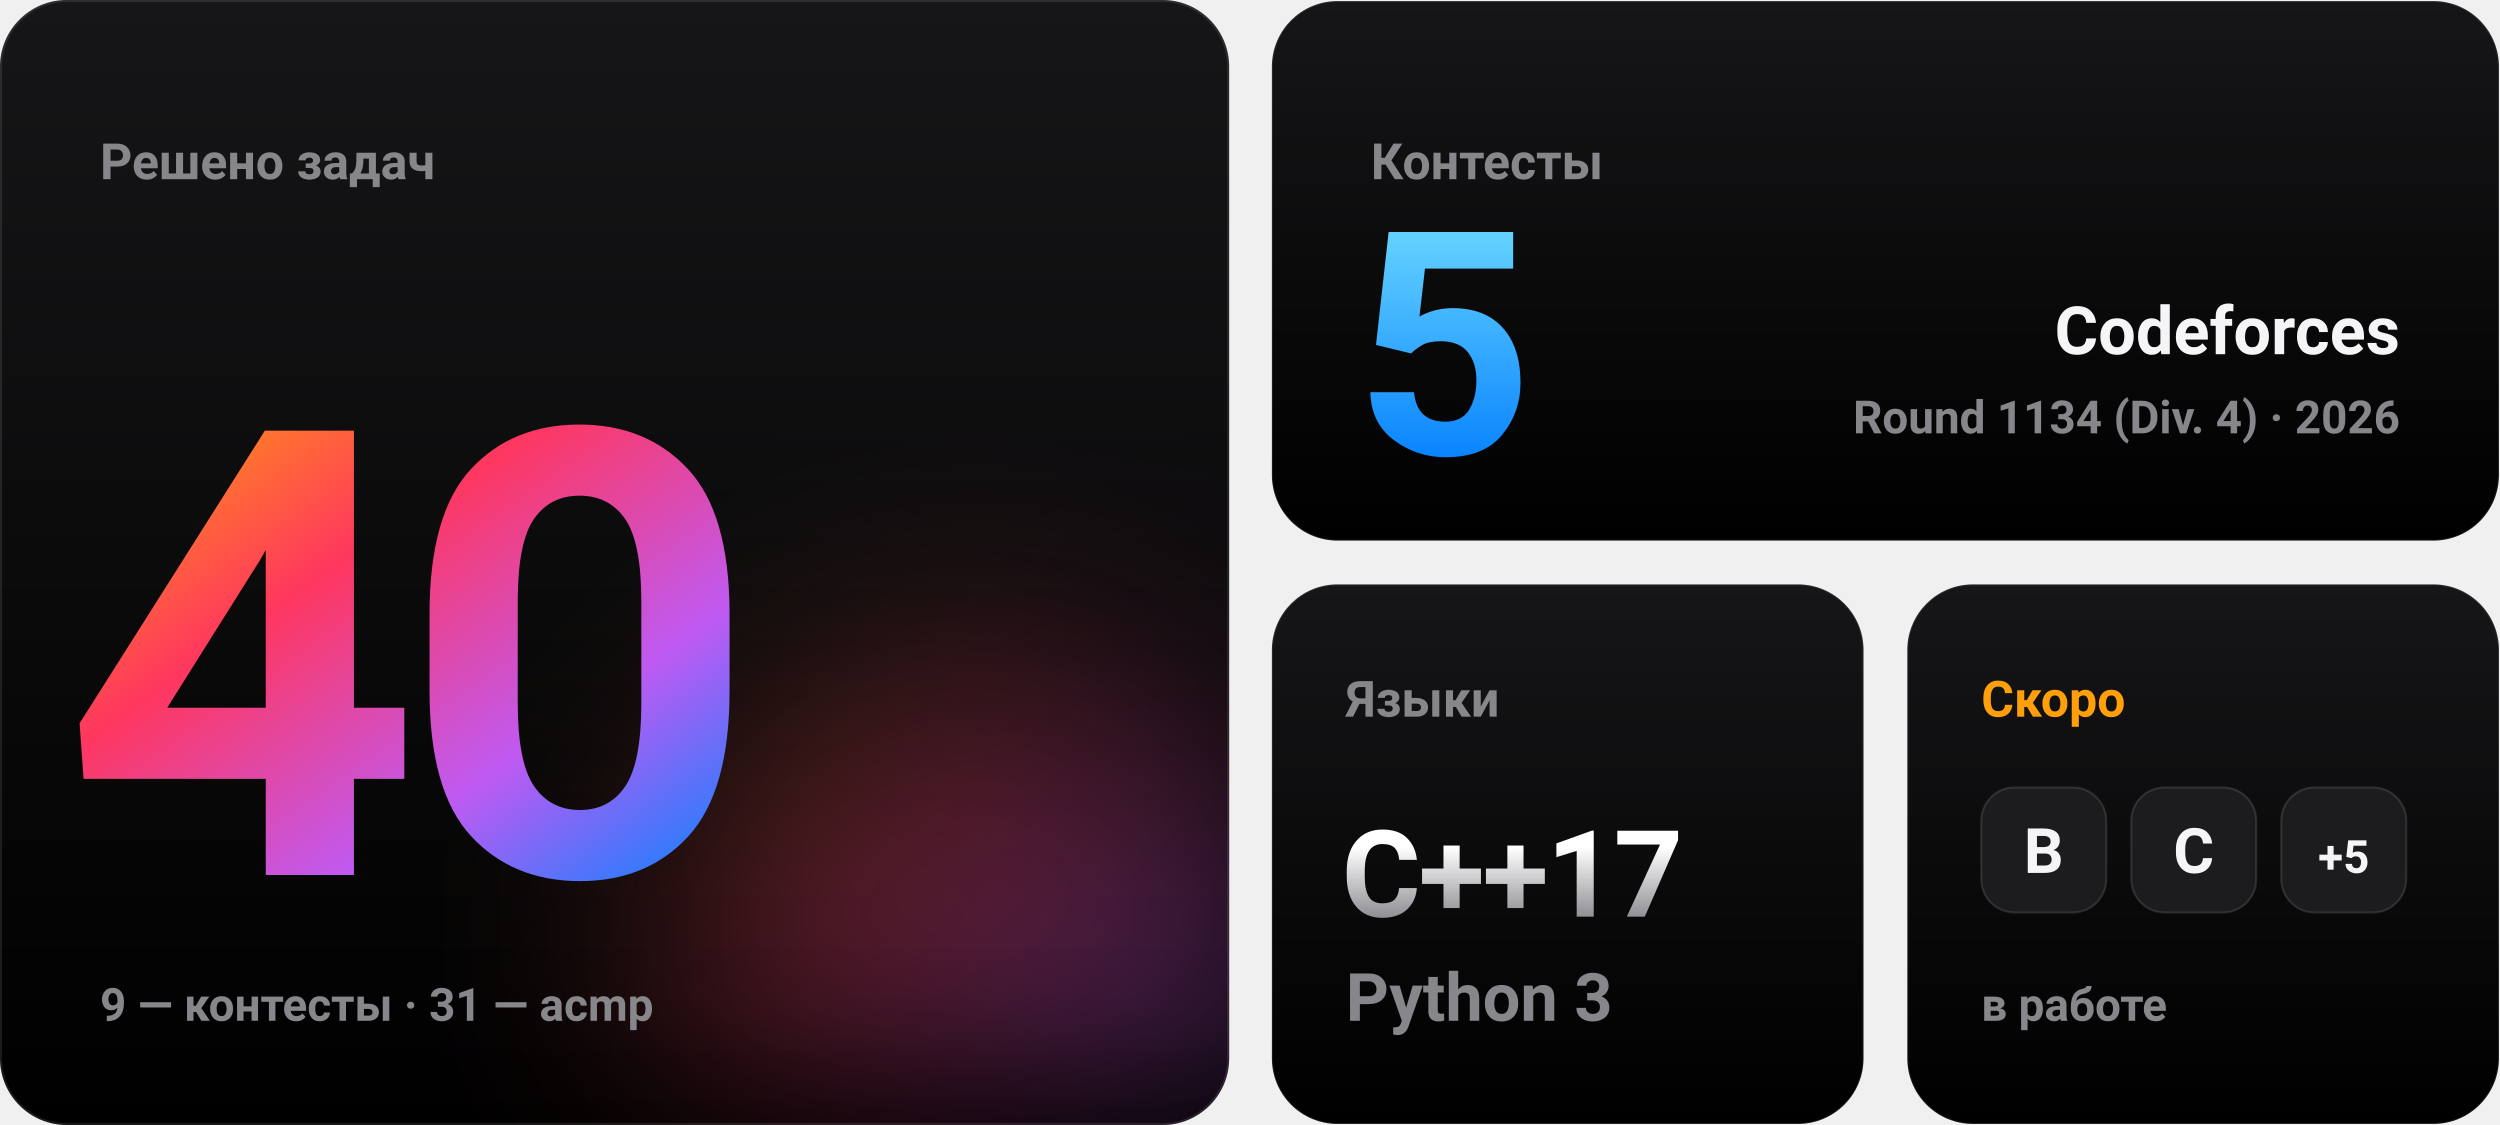
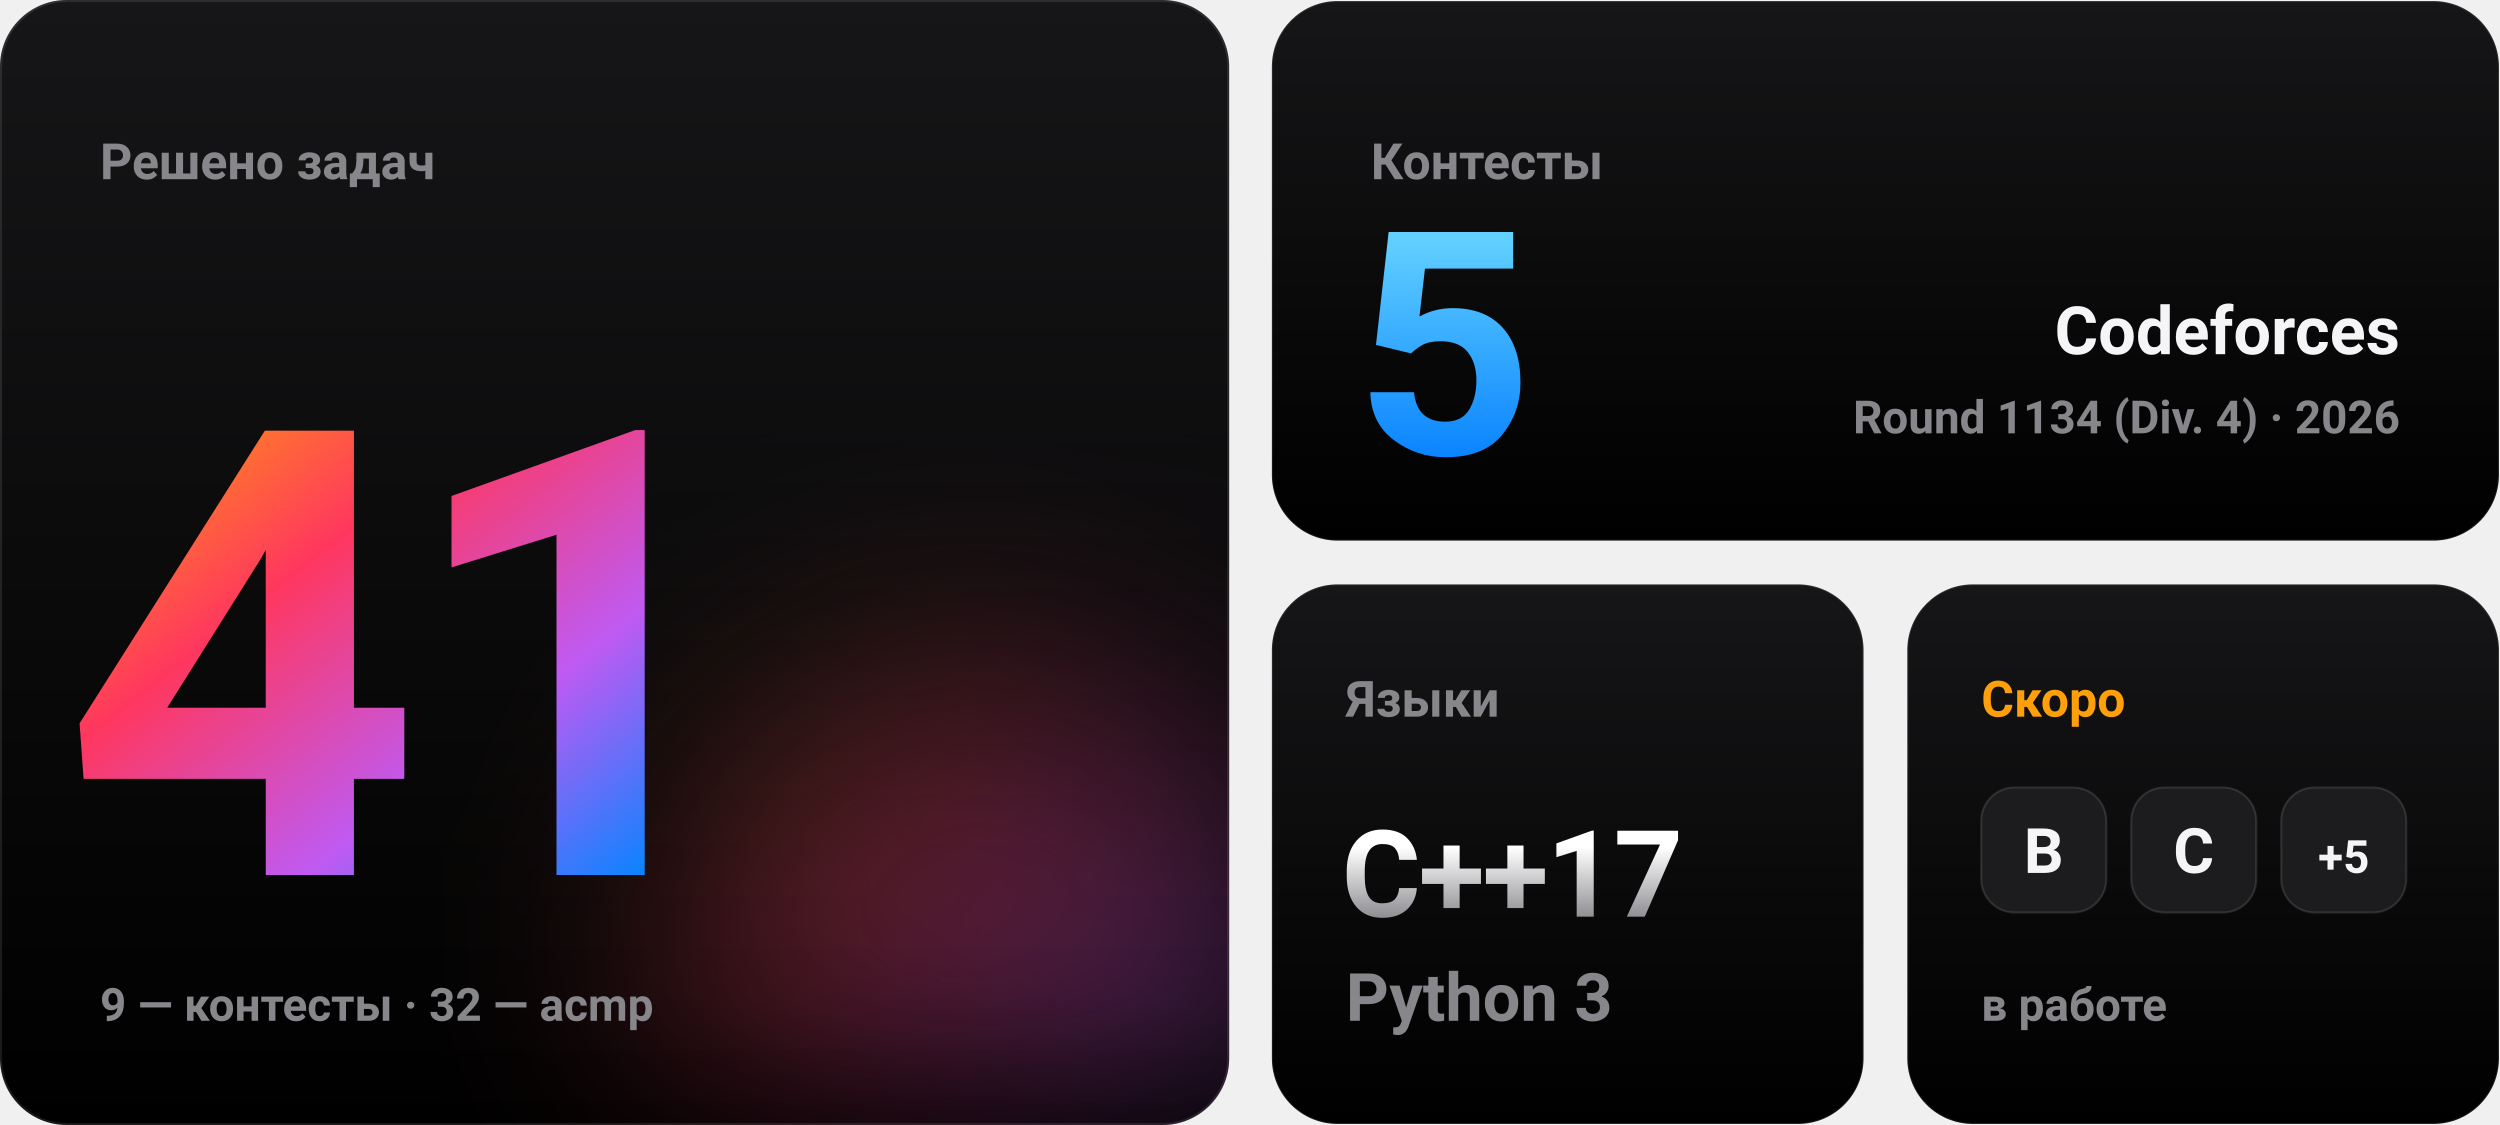
- <svg xmlns="http://www.w3.org/2000/svg" width="1200" height="540" viewBox="0 0 1200 540" role="img" aria-label="Решено задач: 40 (9 с контестов, 31 с acmp). Контестов: 5. Скоро: B, C, D, E, F, G, H.">
+ <svg xmlns="http://www.w3.org/2000/svg" width="1200" height="540" viewBox="0 0 1200 540" role="img" aria-label="Решено задач: 41 (9 с контестов, 32 с acmp). Контестов: 5. Скоро: B, C, D, E, F, G, H.">
  <defs>
    <linearGradient id="ai" x1="0" y1="0" x2="1" y2="1">
      <stop offset="0" stop-color="#ff9f0a" />
      <stop offset="0.35" stop-color="#ff375f" />
      <stop offset="0.7" stop-color="#bf5af2" />
      <stop offset="1" stop-color="#0a84ff" />
    </linearGradient>
    <linearGradient id="blue" x1="0" y1="0" x2="0" y2="1">
      <stop offset="0" stop-color="#64d2ff" />
      <stop offset="1" stop-color="#0a84ff" />
    </linearGradient>
    <linearGradient id="titanium" x1="0" y1="0" x2="0" y2="1">
      <stop offset="0.2" stop-color="#ffffff" />
      <stop offset="1" stop-color="#8e8e93" />
    </linearGradient>
    <linearGradient id="tile" x1="0" y1="0" x2="0" y2="1">
      <stop offset="0" stop-color="#161618" />
      <stop offset="1" stop-color="#000000" />
    </linearGradient>
    <filter id="blur" x="-100%" y="-100%" width="300%" height="300%">
      <feGaussianBlur stdDeviation="60" />
    </filter>
    <clipPath id="t1">
      <rect width="590" height="540" rx="32" />
    </clipPath>
  </defs>
  <g font-family="-apple-system, BlinkMacSystemFont, 'SF Pro Display', 'Segoe UI', Roboto, Helvetica, Arial, sans-serif">
    <g font-weight="600">
      <g clip-path="url(#t1)">
        <rect width="590" height="540" fill="url(#tile)" />
        <circle cx="470" cy="470" r="150" fill="url(#ai)" opacity="0.35" filter="url(#blur)">
          <animate attributeName="r" values="120;220;120" dur="5s" repeatCount="indefinite" calcMode="spline" keyTimes="0;0.5;1" keySplines="0.45 0 0.55 1;0.45 0 0.55 1" />
        </circle>
      </g>
      <rect x="0.5" y="0.5" width="589" height="539" rx="31.5" fill="none" stroke="#ffffff" stroke-opacity="0.1" />
      <text x="48" y="86" font-size="24" fill="#86868b">Решено задач</text>
      <g font-size="300" font-weight="700" letter-spacing="-10" fill="url(#ai)">
-         <text x="30" y="420" opacity="0">37<animate attributeName="opacity" values="0;1;0" keyTimes="0;0.000;0.250" calcMode="discrete" dur="0.8s" fill="freeze" />
+         <text x="30" y="420" opacity="0">38<animate attributeName="opacity" values="0;1;0" keyTimes="0;0.000;0.250" calcMode="discrete" dur="0.8s" fill="freeze" />
        </text>
-         <text x="30" y="420" opacity="0">38<animate attributeName="opacity" values="0;1;0" keyTimes="0;0.250;0.500" calcMode="discrete" dur="0.8s" fill="freeze" />
+         <text x="30" y="420" opacity="0">39<animate attributeName="opacity" values="0;1;0" keyTimes="0;0.250;0.500" calcMode="discrete" dur="0.8s" fill="freeze" />
        </text>
-         <text x="30" y="420" opacity="0">39<animate attributeName="opacity" values="0;1;0" keyTimes="0;0.500;0.750" calcMode="discrete" dur="0.8s" fill="freeze" />
+         <text x="30" y="420" opacity="0">40<animate attributeName="opacity" values="0;1;0" keyTimes="0;0.500;0.750" calcMode="discrete" dur="0.8s" fill="freeze" />
        </text>
-         <text x="30" y="420">40<animate attributeName="opacity" values="0;1" keyTimes="0;0.750" calcMode="discrete" dur="0.8s" fill="freeze" />
+         <text x="30" y="420">41<animate attributeName="opacity" values="0;1" keyTimes="0;0.750" calcMode="discrete" dur="0.8s" fill="freeze" />
        </text>
      </g>
-       <text x="48" y="490" font-size="22" fill="#86868b">9 — контесты  ·  31 — acmp</text>
+       <text x="48" y="490" font-size="22" fill="#86868b">9 — контесты  ·  32 — acmp</text>
      <rect x="610.5" y="0.5" width="589" height="259" rx="31.5" fill="url(#tile)" stroke="#ffffff" stroke-opacity="0.1" />
      <text x="658" y="86" font-size="24" fill="#86868b">Контесты</text>
      <text x="650" y="218" font-size="150" font-weight="700" letter-spacing="-4" fill="url(#blue)">5</text>
      <text x="1152" y="170" font-size="32" font-weight="700" fill="#f5f5f7" text-anchor="end">Codeforces</text>
      <text x="1152" y="208" font-size="22" fill="#86868b" text-anchor="end">Round 1134 (Div. 4) · 2026</text>
      <rect x="610.5" y="280.5" width="284" height="259" rx="31.5" fill="url(#tile)" stroke="#ffffff" stroke-opacity="0.1" />
      <text x="646" y="344" font-size="24" fill="#86868b">Языки</text>
      <text x="644" y="440" font-size="58" font-weight="700" letter-spacing="-1" fill="url(#titanium)">C++17</text>
      <text x="646" y="490" font-size="32" fill="#86868b">Python 3</text>
      <rect x="915.5" y="280.5" width="284" height="259" rx="31.5" fill="url(#tile)" stroke="#ffffff" stroke-opacity="0.1" />
      <text x="951" y="344" font-size="24" fill="#ff9f0a">Скоро</text>
      <rect x="951" y="378" width="60" height="60" rx="16" fill="#1c1c1e" stroke="#ffffff" stroke-opacity="0.12" />
      <text x="981" y="419" font-size="30" font-weight="700" fill="#f5f5f7" text-anchor="middle">B</text>
      <rect x="1023" y="378" width="60" height="60" rx="16" fill="#1c1c1e" stroke="#ffffff" stroke-opacity="0.12" />
      <text x="1053" y="419" font-size="30" font-weight="700" fill="#f5f5f7" text-anchor="middle">C</text>
      <rect x="1095" y="378" width="60" height="60" rx="16" fill="#1c1c1e" stroke="#ffffff" stroke-opacity="0.12" />
      <text x="1125" y="419" font-size="22" font-weight="700" fill="#f5f5f7" text-anchor="middle">+5</text>
      <text x="951" y="490" font-size="22" fill="#86868b">в работе</text>
    </g>
  </g>
</svg>
